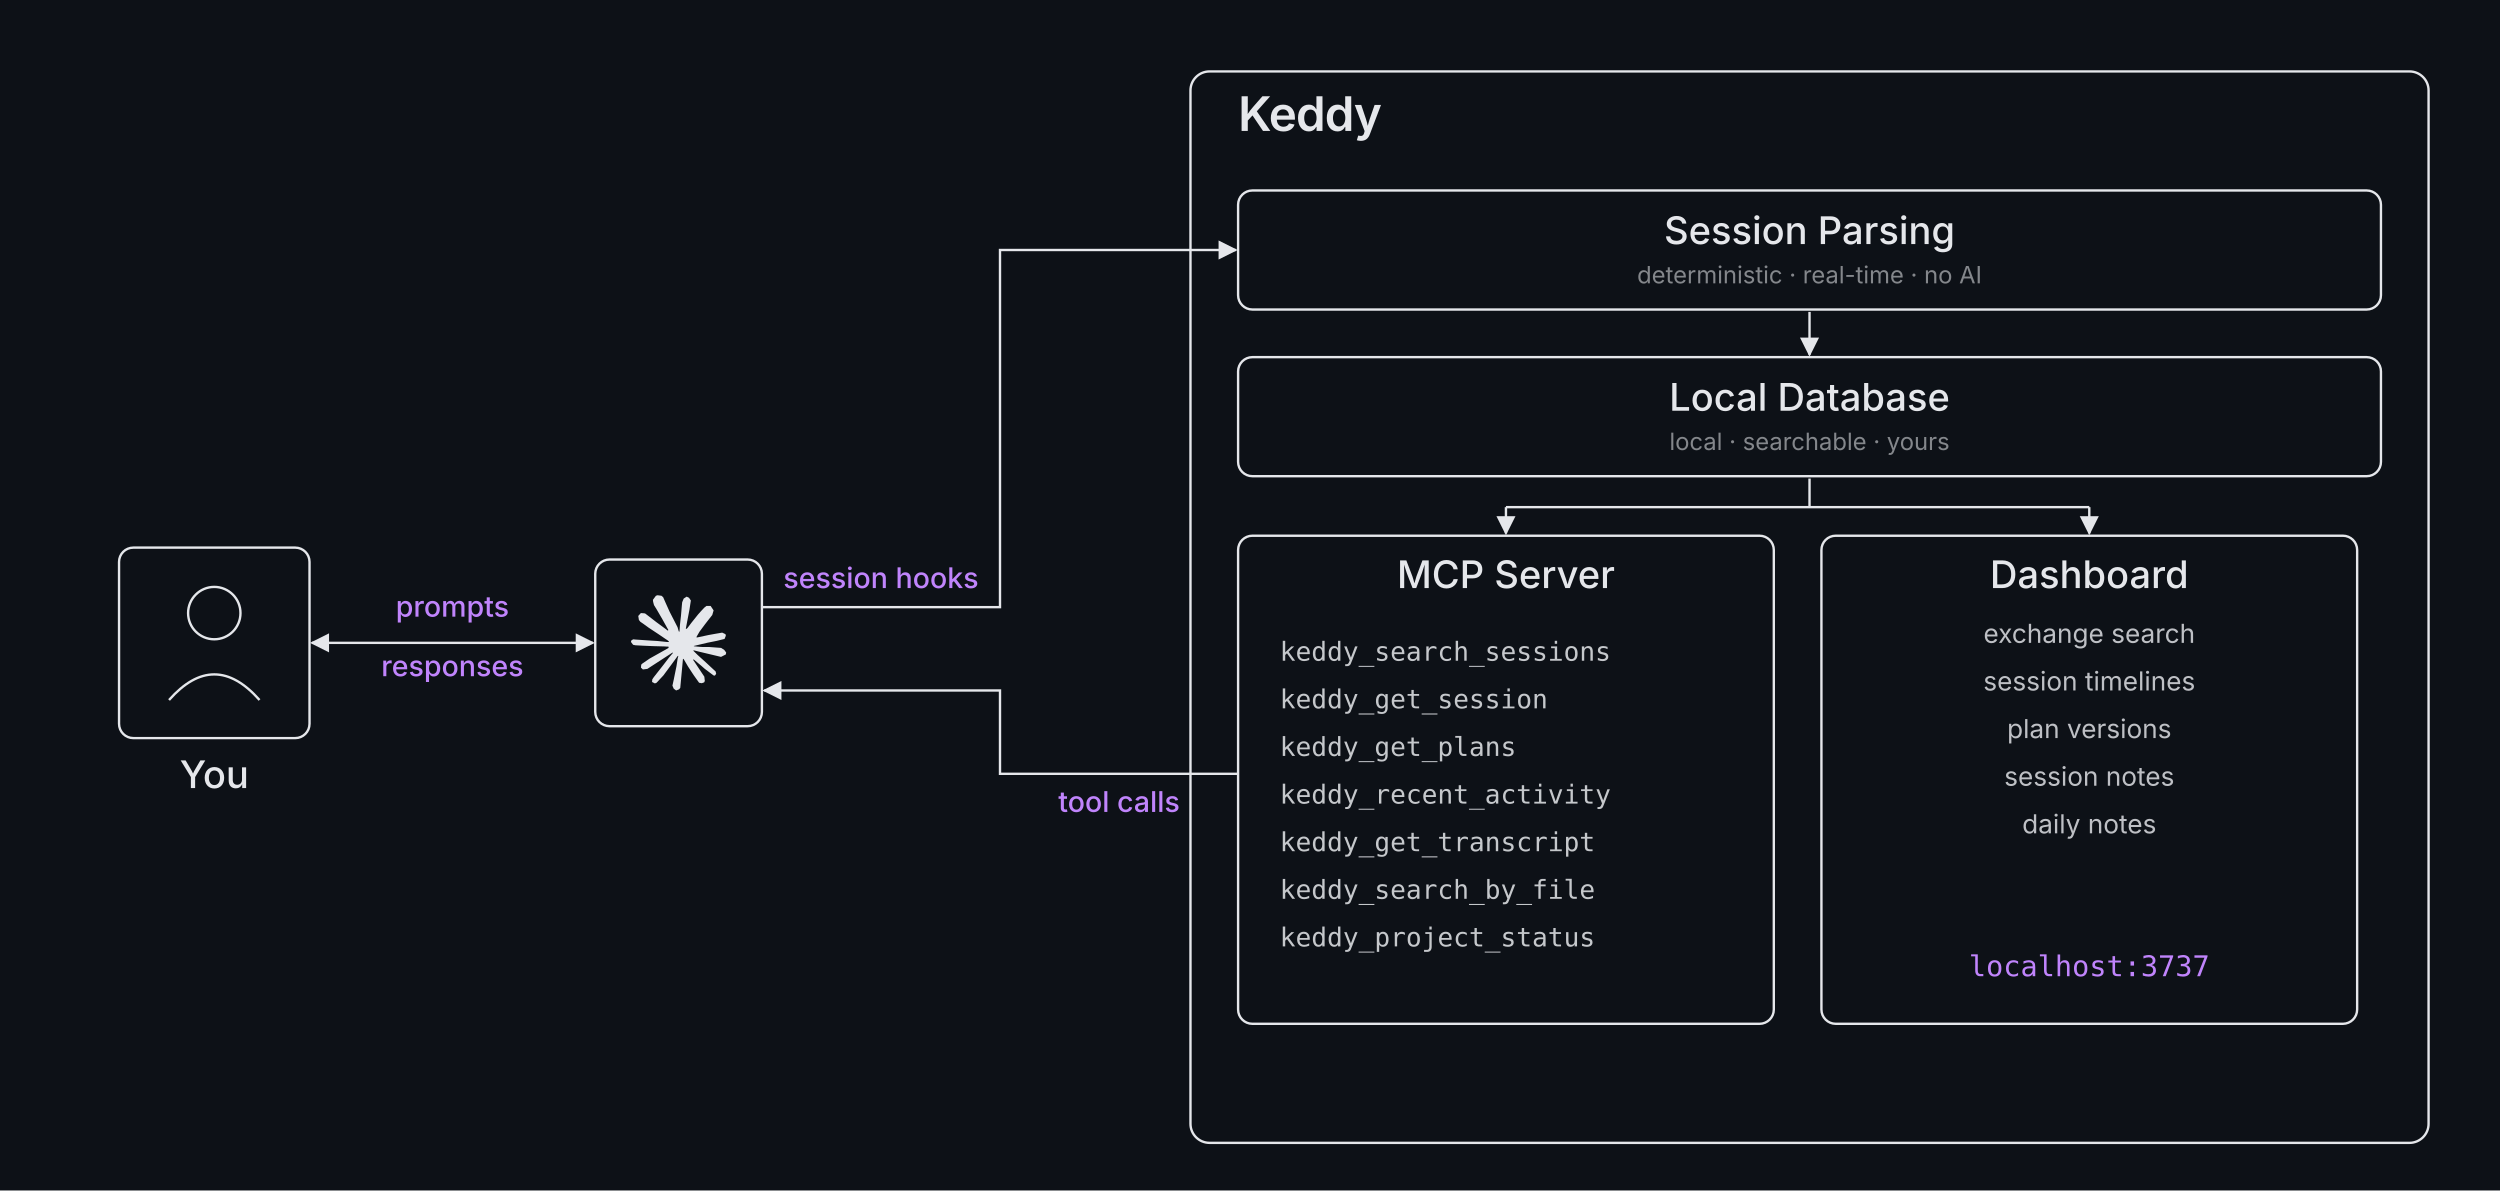
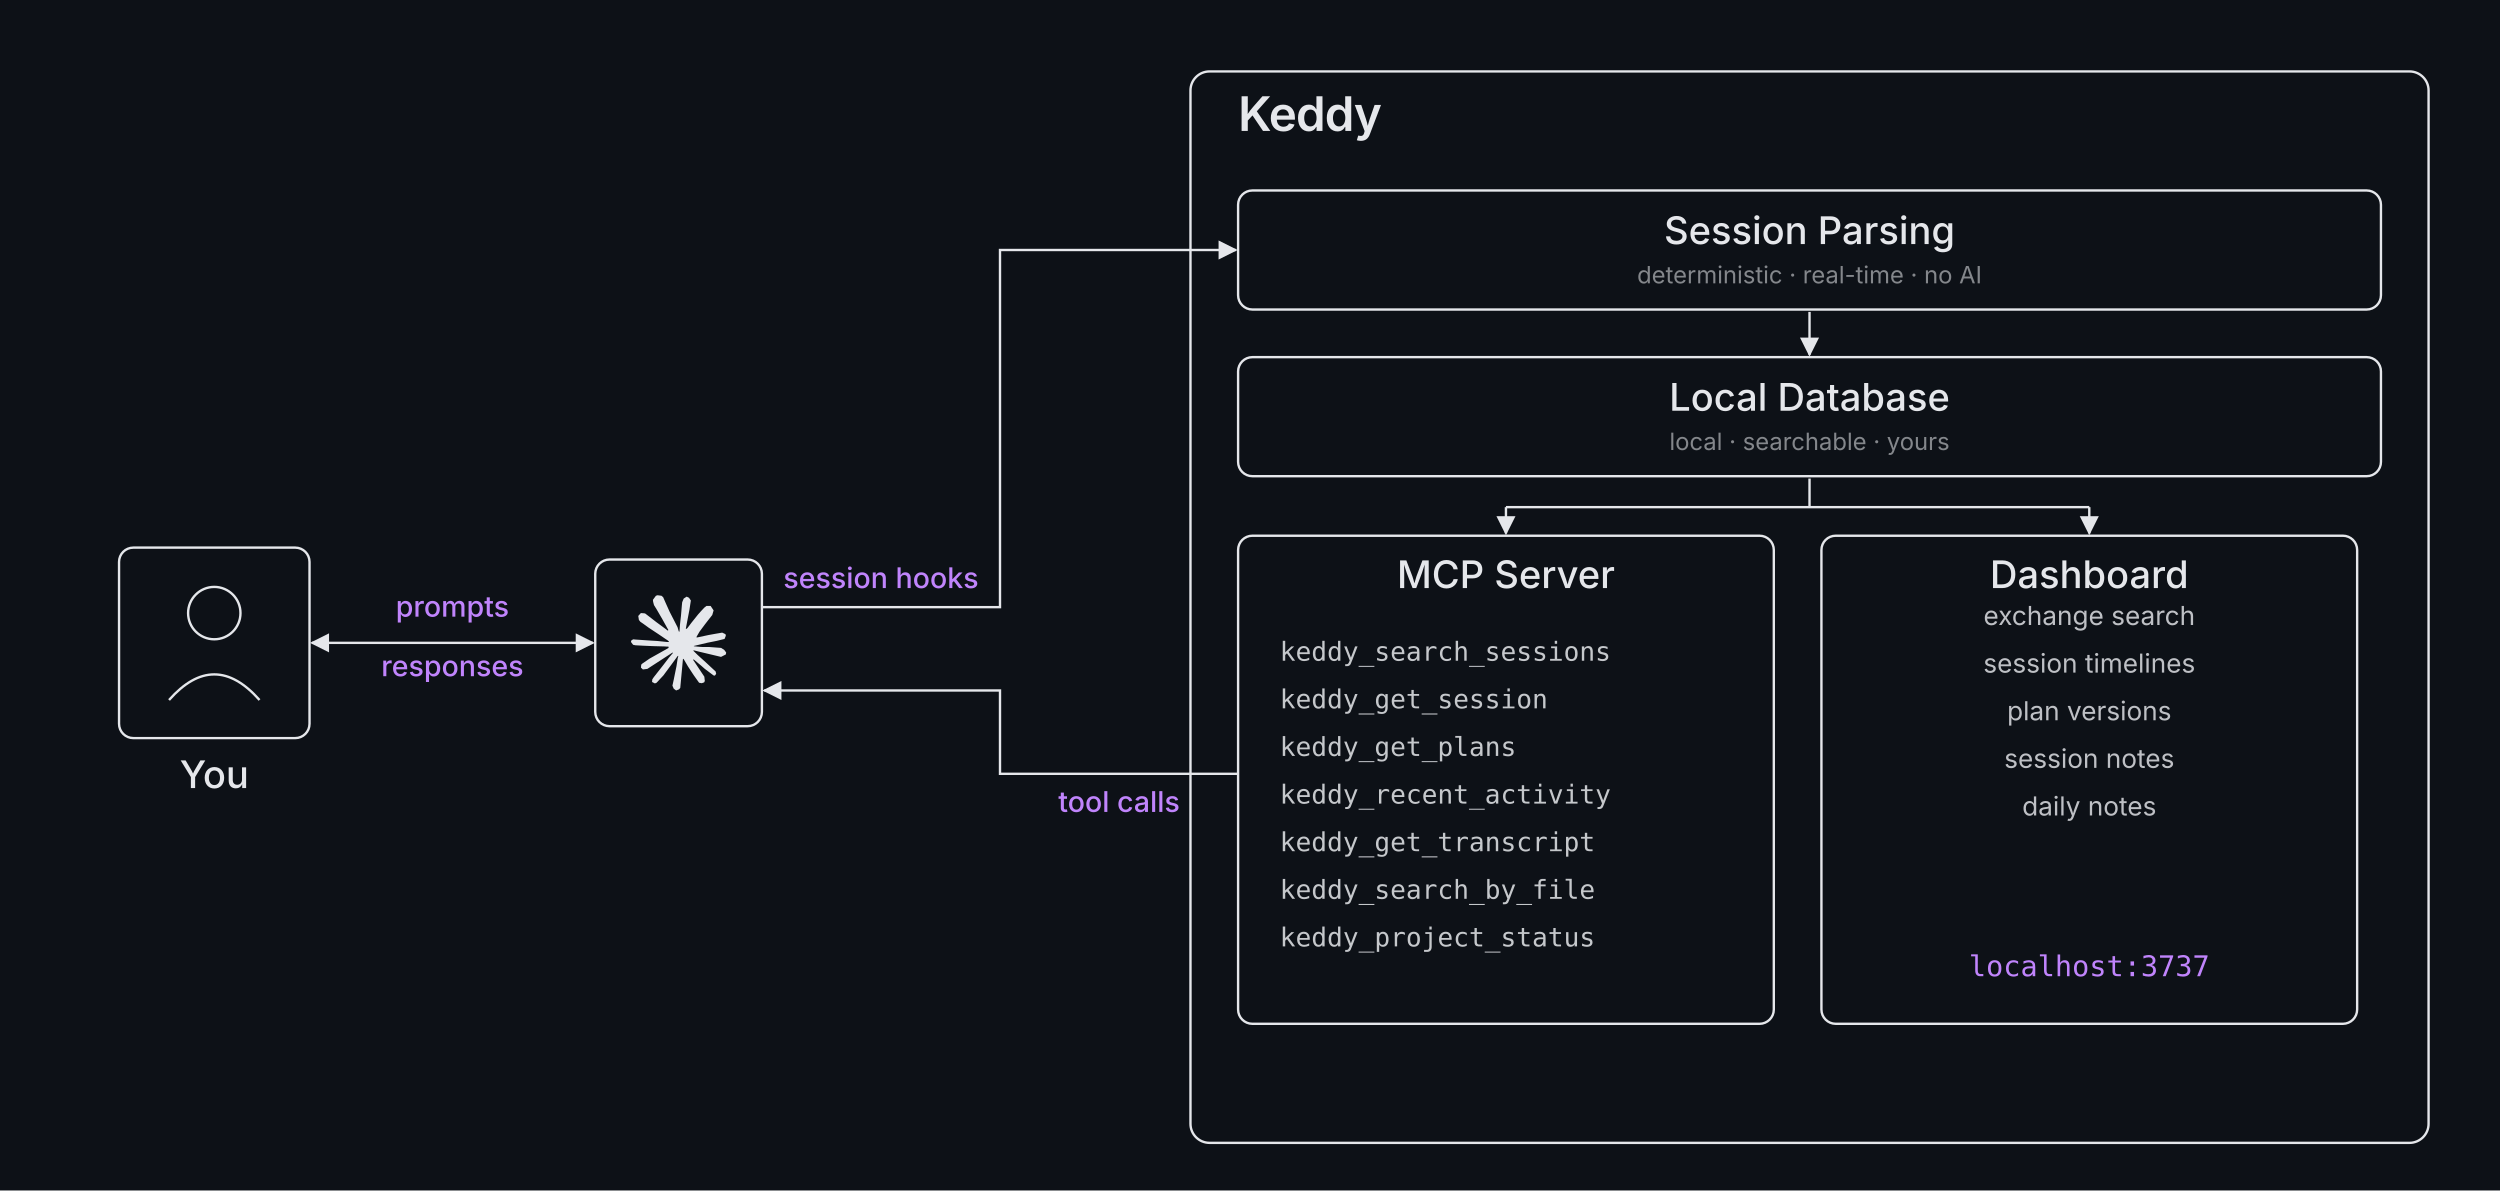
<svg xmlns="http://www.w3.org/2000/svg" viewBox="0 0 2100 1000" role="img" aria-label="Keddy architecture: You interact with Claude Code; Claude Code sends session hooks to Keddy's session reader, which writes to a local database. The database serves both MCP tools that Claude can call, and a dashboard you open in your browser.">
  <defs>
    <style>
      .bg { fill: #0d1117; }
      .box { fill: none; stroke: #e5e7eb; stroke-width: 2; }
      .label { font-family: -apple-system, BlinkMacSystemFont, "Inter", "Helvetica Neue", Arial, sans-serif; fill: #e5e7eb; }
      .label-box { font-size: 32px; font-weight: 500; }
      .label-sub { font-size: 20px; font-weight: 400; opacity: 0.55; }
      .label-title { font-size: 40px; font-weight: 600; letter-spacing: -0.02em; }
      .label-arrow { font-family: -apple-system, BlinkMacSystemFont, "Inter", "Helvetica Neue", Arial, sans-serif; font-size: 24px; font-weight: 500; fill: #c084fc; }
      .tool-list { font-family: ui-monospace, "SF Mono", Menlo, Consolas, monospace; font-size: 22px; fill: #e5e7eb; opacity: 0.85; }
      .capability-list { font-family: -apple-system, BlinkMacSystemFont, "Inter", "Helvetica Neue", Arial, sans-serif; font-size: 22px; fill: #e5e7eb; opacity: 0.82; }
      .arrow { stroke: #e5e7eb; stroke-width: 2; fill: none; }
    </style>
    <marker id="arrowhead" viewBox="0 0 10 10" refX="9" refY="5" markerWidth="8" markerHeight="8" orient="auto-start-reverse">
      <path d="M 0 0 L 10 5 L 0 10 z" fill="#e5e7eb" />
    </marker>
  </defs>
  <rect x="0" y="0" width="2100" height="1000" class="bg" />
  <rect x="100" y="460" width="160" height="160" rx="12" class="box" />
  <circle cx="180" cy="515" r="22" fill="none" stroke="#e5e7eb" stroke-width="2" />
  <path d="M 142 588 Q 180 545 218 588" fill="none" stroke="#e5e7eb" stroke-width="2" />
  <text x="180" y="662" text-anchor="middle" class="label label-box">You</text>
  <line x1="262" y1="540" x2="498" y2="540" class="arrow" marker-end="url(#arrowhead)" marker-start="url(#arrowhead)" />
  <text x="380" y="518" text-anchor="middle" class="label-arrow">prompts</text>
  <text x="380" y="568" text-anchor="middle" class="label-arrow">responses</text>
  <rect x="500" y="470" width="140" height="140" rx="12" class="box" />
  <svg x="530" y="500" width="80" height="80" viewBox="0 0 24 24">
    <path fill="#e5e7eb" d="m4.714 15.956 4.717-2.647.079-.231-.079-.128h-.231l-.789-.049-2.696-.073-2.337-.097-2.265-.121-.571-.121-.534-.704.055-.352.48-.322.686.061 1.518.103 2.277.158 1.651.097 2.447.255h.389l.055-.158-.134-.097-.103-.097L6.973 9.836l-2.55-1.688-1.336-.971-.723-.492-.364-.461-.158-1.008.656-.723.88.061.225.061.892.686 1.906 1.475 2.489 1.834.364.303.146-.103.018-.073-.164-.273-1.354-2.447-1.445-2.489-.643-1.032-.17-.619c-.061-.255-.103-.467-.103-.729L6.287.134 6.7 0l.996.134.419.364.619 1.415 1.002 2.228 1.554 3.03.455.898.243.832.091.255h.158v-.146l.128-1.706.237-2.095.231-2.696.079-.759.376-.911.747-.492.583.279.48.686-.067.443-.285 1.852-.559 2.902-.364 1.943h.212l.243-.243.984-1.305 1.651-2.064.729-.82.85-.905.546-.431h1.032l.759 1.129-.34 1.166-1.062 1.348-.88 1.141-1.263 1.7-.789 1.36.073.109.188-.018 2.853-.607 1.542-.279 1.84-.316.832.389.091.395-.328.807-1.967.486-2.307.461-3.436.814-.043.03.049.061 1.548.146.662.036h1.621l3.018.225.789.522.474.638-.079.486-1.214.619-1.639-.389-3.825-.911-1.311-.328h-.182v.109l1.093 1.069 2.003 1.809 2.507 2.331.128.577-.322.455-.34-.049-2.204-1.657-.85-.747-1.925-1.621h-.128v.17l.443.65 2.344 3.521.121 1.081-.17.352-.607.212-.668-.121-1.372-1.925L14.38 17.959l-1.141-1.943-.14.079-.674 7.255-.316.37-.729.279-.607-.461-.322-.747.322-1.475.389-1.925.316-1.53.285-1.9.17-.631-.012-.043-.14.018-1.433 1.967-2.18 2.945-1.724 1.846-.413.164-.716-.37.067-.662.401-.589 2.386-3.036 1.439-1.882.929-1.087-.006-.158h-.055l-6.338 4.116-1.129.146-.486-.455.061-.747.231-.243 1.906-1.311Z" />
  </svg>
  <path d="M 640 510 L 840 510 L 840 210 L 1038 210" class="arrow" marker-end="url(#arrowhead)" />
  <text x="740" y="494" text-anchor="middle" class="label-arrow">session hooks</text>
  <path d="M 1040 650 L 840 650 L 840 580 L 642 580" class="arrow" marker-end="url(#arrowhead)" />
  <text x="940" y="682" text-anchor="middle" class="label-arrow">tool calls</text>
  <rect x="1000" y="60" width="1040" height="900" rx="16" class="box" />
  <text x="1040" y="110" class="label label-title">Keddy</text>
  <rect x="1040" y="160" width="960" height="100" rx="12" class="box" />
  <text x="1520" y="205" text-anchor="middle" class="label label-box">Session Parsing</text>
  <text x="1520" y="238" text-anchor="middle" class="label label-sub">deterministic · real-time · no AI</text>
  <line x1="1520" y1="262" x2="1520" y2="298" class="arrow" marker-end="url(#arrowhead)" />
  <rect x="1040" y="300" width="960" height="100" rx="12" class="box" />
  <text x="1520" y="345" text-anchor="middle" class="label label-box">Local Database</text>
  <text x="1520" y="378" text-anchor="middle" class="label label-sub">local · searchable · yours</text>
  <line x1="1520" y1="402" x2="1520" y2="426" class="arrow" />
  <line x1="1265" y1="426" x2="1755" y2="426" class="arrow" />
  <line x1="1265" y1="426" x2="1265" y2="448" class="arrow" marker-end="url(#arrowhead)" />
  <line x1="1755" y1="426" x2="1755" y2="448" class="arrow" marker-end="url(#arrowhead)" />
  <rect x="1040" y="450" width="450" height="410" rx="12" class="box" />
  <text x="1265" y="494" text-anchor="middle" class="label label-box">MCP Server</text>
  <g class="tool-list">
    <text x="1075" y="555">keddy_search_sessions</text>
    <text x="1075" y="595">keddy_get_session</text>
    <text x="1075" y="635">keddy_get_plans</text>
    <text x="1075" y="675">keddy_recent_activity</text>
    <text x="1075" y="715">keddy_get_transcript</text>
    <text x="1075" y="755">keddy_search_by_file</text>
    <text x="1075" y="795">keddy_project_status</text>
  </g>
  <rect x="1530" y="450" width="450" height="410" rx="12" class="box" />
  <text x="1755" y="494" text-anchor="middle" class="label label-box">Dashboard</text>
  <g class="capability-list">
-     <text x="1755" y="540" text-anchor="middle">exchange search</text>
-     <text x="1755" y="580" text-anchor="middle">session timelines</text>
-     <text x="1755" y="620" text-anchor="middle">plan versions</text>
-     <text x="1755" y="660" text-anchor="middle">session notes</text>
-     <text x="1755" y="700" text-anchor="middle">daily notes</text>
+     <text x="1755" y="525" text-anchor="middle">exchange search</text>
+     <text x="1755" y="565" text-anchor="middle">session timelines</text>
+     <text x="1755" y="605" text-anchor="middle">plan versions</text>
+     <text x="1755" y="645" text-anchor="middle">session notes</text>
+     <text x="1755" y="685" text-anchor="middle">daily notes</text>
  </g>
  <text x="1755" y="820" text-anchor="middle" class="label-arrow" style="font-family: ui-monospace, 'SF Mono', Menlo, Consolas, monospace;">localhost:3737</text>
</svg>
